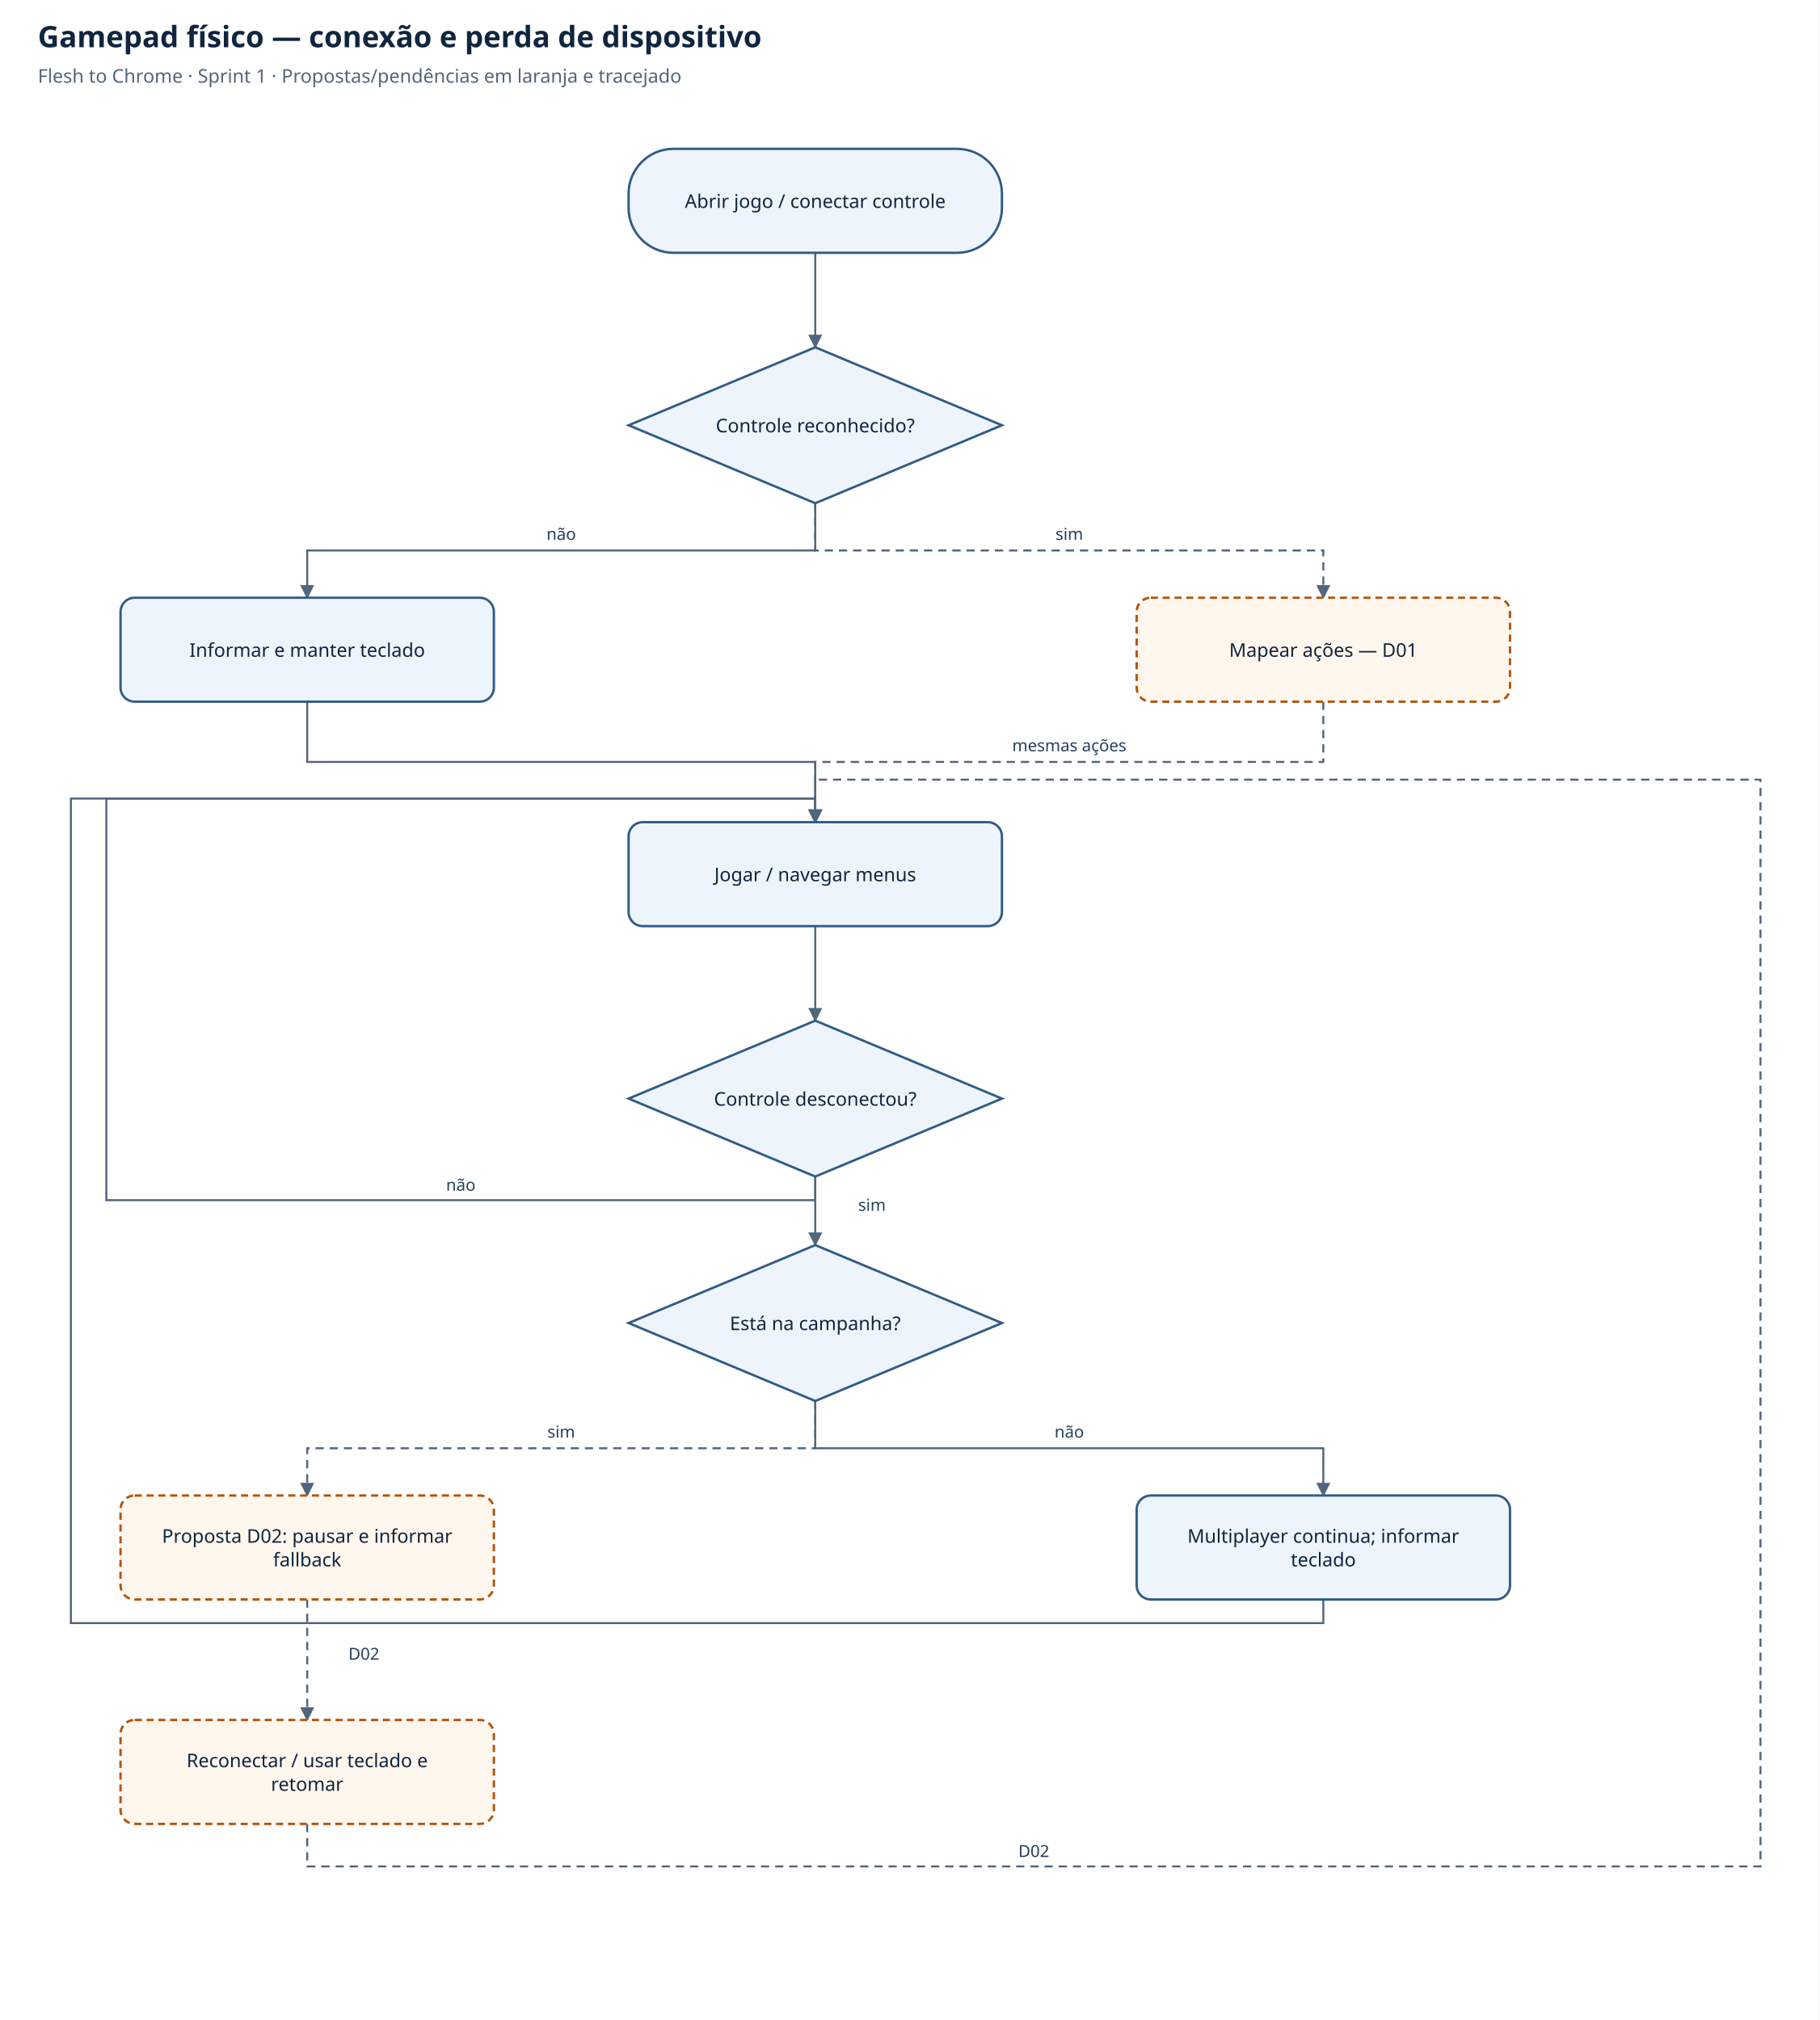
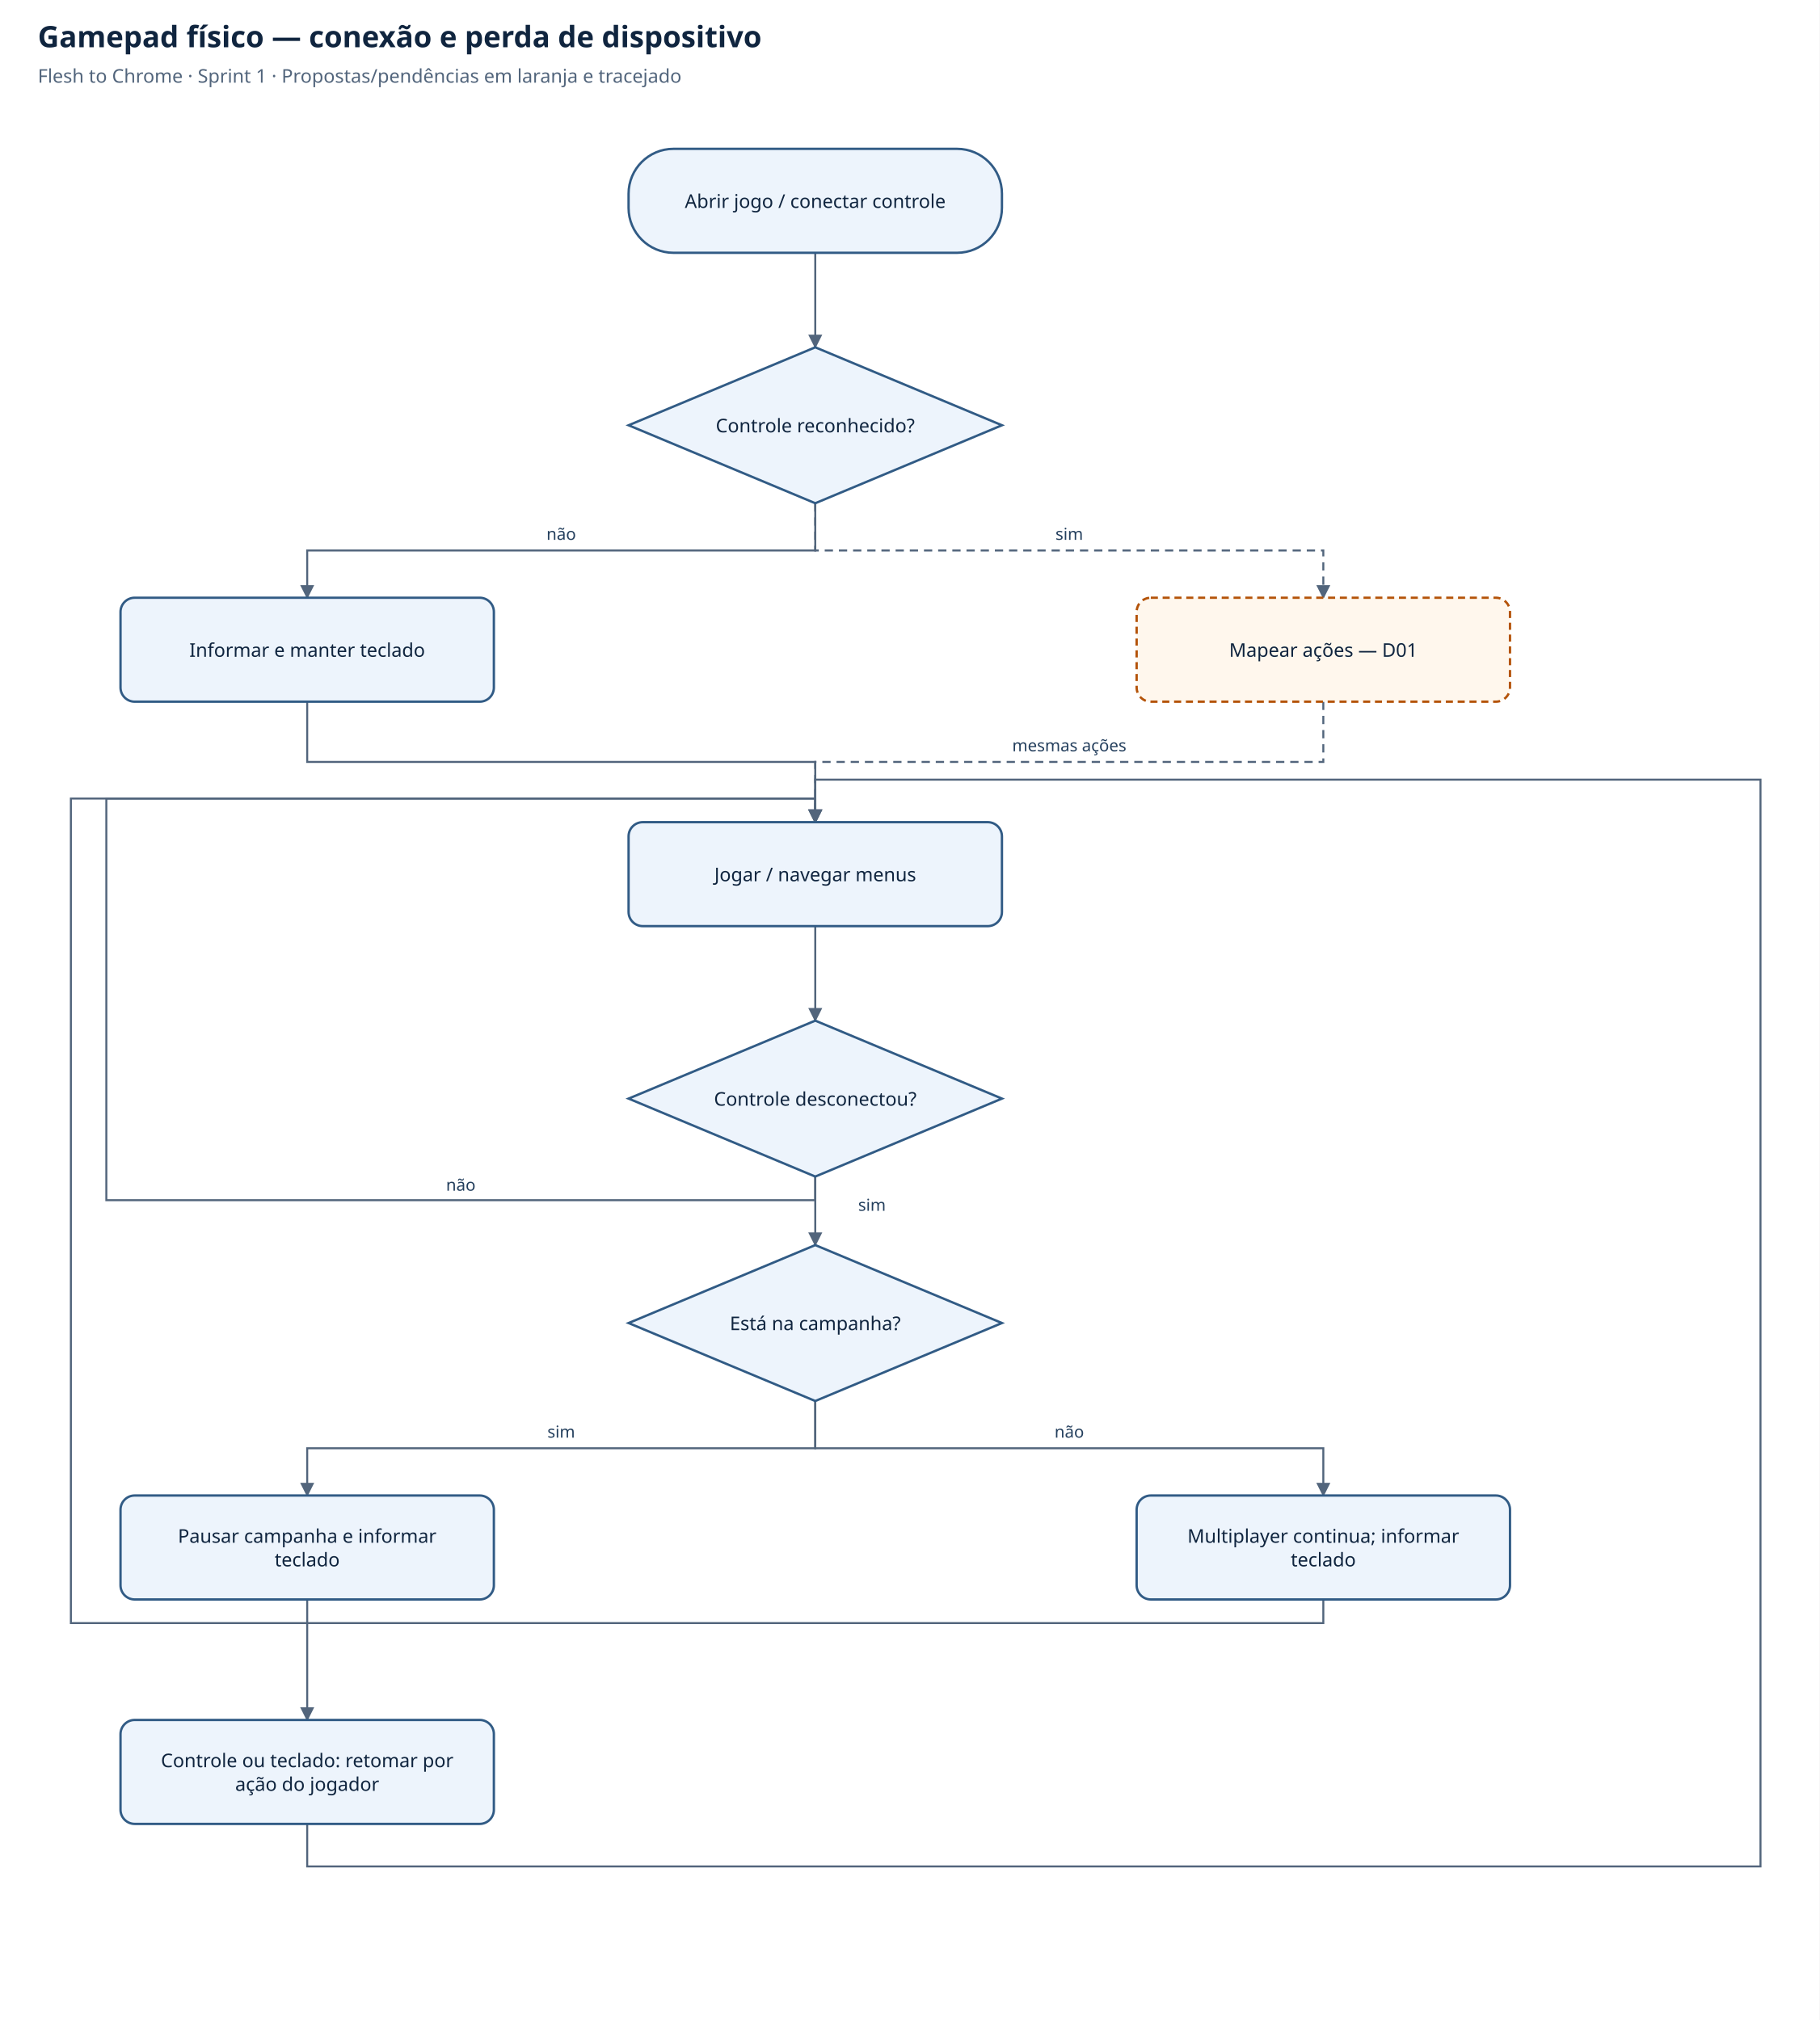
<svg xmlns="http://www.w3.org/2000/svg" width="1540" height="1710" viewBox="0 0 1540 1710" role="img" aria-labelledby="title desc">
  <defs>
    <marker id="arrow" viewBox="0 0 10 10" refX="9" refY="5" markerWidth="7" markerHeight="7" orient="auto-start-reverse">
      <path d="M 0 0 L 10 5 L 0 10 z" fill="#52657c" />
    </marker>
  </defs>
  <rect width="1540" height="1710" fill="#ffffff" />
  <text x="32" y="40" font-family="sans-serif" font-size="25" font-weight="700" fill="#10253f">Gamepad físico — conexão e perda de dispositivo</text>
  <text x="32" y="70" font-family="sans-serif" font-size="16" fill="#52657c">Flesh to Chrome · Sprint 1 · Propostas/pendências em laranja e tracejado</text>
  <polyline points="690,214 690,294" fill="none" stroke="#52657c" stroke-width="1.7" marker-end="url(#arrow)" />
  <polyline points="690,426 690,466 260,466 260,506" fill="none" stroke="#52657c" stroke-width="1.7" marker-end="url(#arrow)" />
  <polyline points="690,426 690,466 1120,466 1120,506" fill="none" stroke="#52657c" stroke-width="1.7" stroke-dasharray="7 5" marker-end="url(#arrow)" />
  <polyline points="260,594 260,645 690,645 690,696" fill="none" stroke="#52657c" stroke-width="1.7" marker-end="url(#arrow)" />
  <polyline points="1120,594 1120,645 690,645 690,696" fill="none" stroke="#52657c" stroke-width="1.7" stroke-dasharray="7 5" marker-end="url(#arrow)" />
  <polyline points="690,784 690,864" fill="none" stroke="#52657c" stroke-width="1.7" marker-end="url(#arrow)" />
  <polyline points="690,996 690,1016 90,1016 90,676 690,676 690,696" fill="none" stroke="#52657c" stroke-width="1.7" marker-end="url(#arrow)" />
  <polyline points="690,996 690,1054" fill="none" stroke="#52657c" stroke-width="1.7" marker-end="url(#arrow)" />
-   <polyline points="690,1186 690,1226 260,1226 260,1266" fill="none" stroke="#52657c" stroke-width="1.7" stroke-dasharray="7 5" marker-end="url(#arrow)" />
+   <polyline points="690,1186 690,1226 260,1226 260,1266" fill="none" stroke="#52657c" stroke-width="1.7" marker-end="url(#arrow)" />
  <polyline points="690,1186 690,1226 1120,1226 1120,1266" fill="none" stroke="#52657c" stroke-width="1.7" marker-end="url(#arrow)" />
-   <polyline points="260,1354 260,1456" fill="none" stroke="#52657c" stroke-width="1.7" stroke-dasharray="7 5" marker-end="url(#arrow)" />
-   <polyline points="260,1544 260,1580 1490,1580 1490,660 690,660 690,696" fill="none" stroke="#52657c" stroke-width="1.7" stroke-dasharray="7 5" marker-end="url(#arrow)" />
+   <polyline points="260,1354 260,1456" fill="none" stroke="#52657c" stroke-width="1.7" marker-end="url(#arrow)" />
+   <polyline points="260,1544 260,1580 1490,1580 1490,660 690,660 690,696" fill="none" stroke="#52657c" stroke-width="1.7" marker-end="url(#arrow)" />
  <polyline points="1120,1354 1120,1374 60,1374 60,676 690,676 690,696" fill="none" stroke="#52657c" stroke-width="1.7" marker-end="url(#arrow)" />
  <text x="475" y="457" text-anchor="middle" font-family="sans-serif" font-size="14" fill="#243f5d" stroke="white" stroke-width="5" paint-order="stroke">não</text>
  <text x="905" y="457" text-anchor="middle" font-family="sans-serif" font-size="14" fill="#243f5d" stroke="white" stroke-width="5" paint-order="stroke">sim</text>
  <text x="905" y="636" text-anchor="middle" font-family="sans-serif" font-size="14" fill="#243f5d" stroke="white" stroke-width="5" paint-order="stroke">mesmas ações</text>
  <text x="390" y="1008" text-anchor="middle" font-family="sans-serif" font-size="14" fill="#243f5d" stroke="white" stroke-width="5" paint-order="stroke">não</text>
  <text x="738" y="1025" text-anchor="middle" font-family="sans-serif" font-size="14" fill="#243f5d" stroke="white" stroke-width="5" paint-order="stroke">sim</text>
  <text x="475" y="1217" text-anchor="middle" font-family="sans-serif" font-size="14" fill="#243f5d" stroke="white" stroke-width="5" paint-order="stroke">sim</text>
  <text x="905" y="1217" text-anchor="middle" font-family="sans-serif" font-size="14" fill="#243f5d" stroke="white" stroke-width="5" paint-order="stroke">não</text>
-   <text x="308" y="1405" text-anchor="middle" font-family="sans-serif" font-size="14" fill="#243f5d" stroke="white" stroke-width="5" paint-order="stroke">D02</text>
-   <text x="875" y="1572" text-anchor="middle" font-family="sans-serif" font-size="14" fill="#243f5d" stroke="white" stroke-width="5" paint-order="stroke">D02</text>
  <rect x="532" y="126" width="316" height="88" rx="38" fill="#edf4fc" stroke="#315b85" stroke-width="2" />
  <text x="690" y="176" text-anchor="middle" font-family="sans-serif" font-size="16" fill="#10253f">Abrir jogo / conectar controle</text>
  <polygon points="690,294 848,360 690,426 532,360" fill="#edf4fc" stroke="#315b85" stroke-width="2" />
  <text x="690" y="366" text-anchor="middle" font-family="sans-serif" font-size="16" fill="#10253f">Controle reconhecido?</text>
  <rect x="102" y="506" width="316" height="88" rx="12" fill="#edf4fc" stroke="#315b85" stroke-width="2" />
  <text x="260" y="556" text-anchor="middle" font-family="sans-serif" font-size="16" fill="#10253f">Informar e manter teclado</text>
  <rect x="962" y="506" width="316" height="88" rx="12" fill="#fff7ed" stroke="#b45309" stroke-width="2" stroke-dasharray="6 4" />
  <text x="1120" y="556" text-anchor="middle" font-family="sans-serif" font-size="16" fill="#10253f">Mapear ações — D01</text>
  <rect x="532" y="696" width="316" height="88" rx="12" fill="#edf4fc" stroke="#315b85" stroke-width="2" />
  <text x="690" y="746" text-anchor="middle" font-family="sans-serif" font-size="16" fill="#10253f">Jogar / navegar menus</text>
  <polygon points="690,864 848,930 690,996 532,930" fill="#edf4fc" stroke="#315b85" stroke-width="2" />
  <text x="690" y="936" text-anchor="middle" font-family="sans-serif" font-size="16" fill="#10253f">Controle desconectou?</text>
  <polygon points="690,1054 848,1120 690,1186 532,1120" fill="#edf4fc" stroke="#315b85" stroke-width="2" />
  <text x="690" y="1126" text-anchor="middle" font-family="sans-serif" font-size="16" fill="#10253f">Está na campanha?</text>
-   <rect x="102" y="1266" width="316" height="88" rx="12" fill="#fff7ed" stroke="#b45309" stroke-width="2" stroke-dasharray="6 4" />
-   <text x="260" y="1306" text-anchor="middle" font-family="sans-serif" font-size="16" fill="#10253f">Proposta D02: pausar e informar</text>
-   <text x="260" y="1326" text-anchor="middle" font-family="sans-serif" font-size="16" fill="#10253f">fallback</text>
+   <rect x="102" y="1266" width="316" height="88" rx="12" fill="#edf4fc" stroke="#315b85" stroke-width="2" />
+   <text x="260" y="1306" text-anchor="middle" font-family="sans-serif" font-size="16" fill="#10253f">Pausar campanha e informar</text>
+   <text x="260" y="1326" text-anchor="middle" font-family="sans-serif" font-size="16" fill="#10253f">teclado</text>
  <rect x="962" y="1266" width="316" height="88" rx="12" fill="#edf4fc" stroke="#315b85" stroke-width="2" />
  <text x="1120" y="1306" text-anchor="middle" font-family="sans-serif" font-size="16" fill="#10253f">Multiplayer continua; informar</text>
  <text x="1120" y="1326" text-anchor="middle" font-family="sans-serif" font-size="16" fill="#10253f">teclado</text>
-   <rect x="102" y="1456" width="316" height="88" rx="12" fill="#fff7ed" stroke="#b45309" stroke-width="2" stroke-dasharray="6 4" />
-   <text x="260" y="1496" text-anchor="middle" font-family="sans-serif" font-size="16" fill="#10253f">Reconectar / usar teclado e</text>
-   <text x="260" y="1516" text-anchor="middle" font-family="sans-serif" font-size="16" fill="#10253f">retomar</text>
+   <rect x="102" y="1456" width="316" height="88" rx="12" fill="#edf4fc" stroke="#315b85" stroke-width="2" />
+   <text x="260" y="1496" text-anchor="middle" font-family="sans-serif" font-size="16" fill="#10253f">Controle ou teclado: retomar por</text>
+   <text x="260" y="1516" text-anchor="middle" font-family="sans-serif" font-size="16" fill="#10253f">ação do jogador</text>
</svg>
